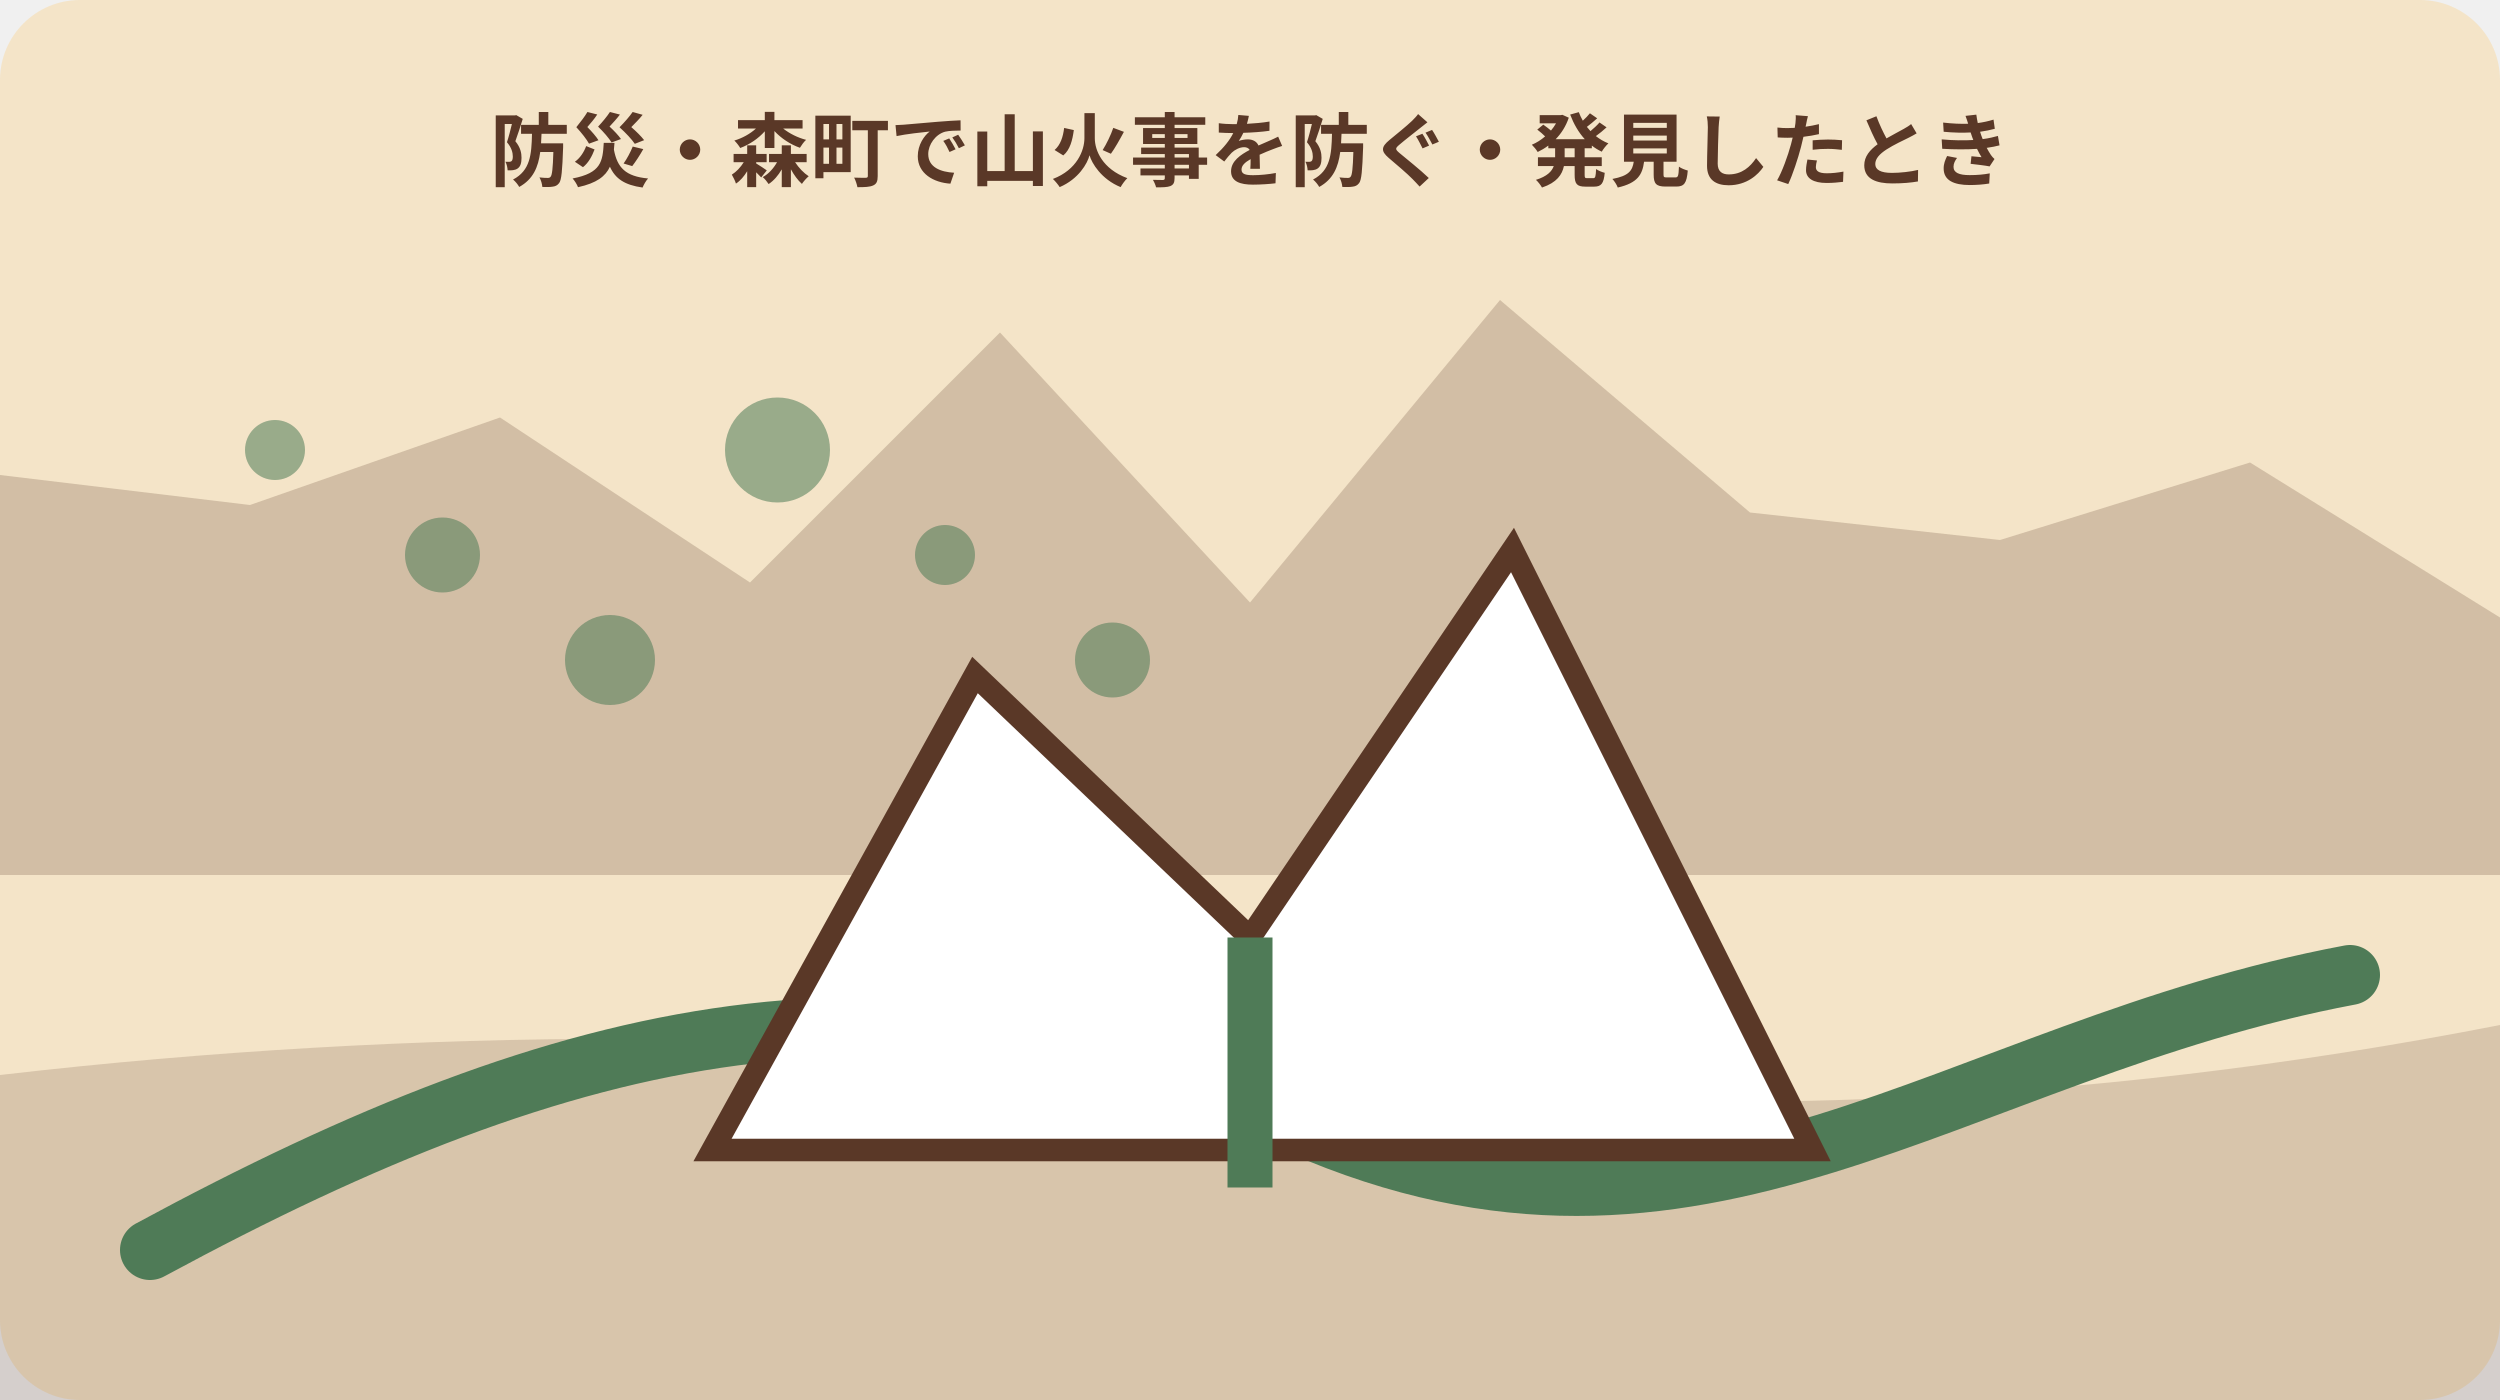
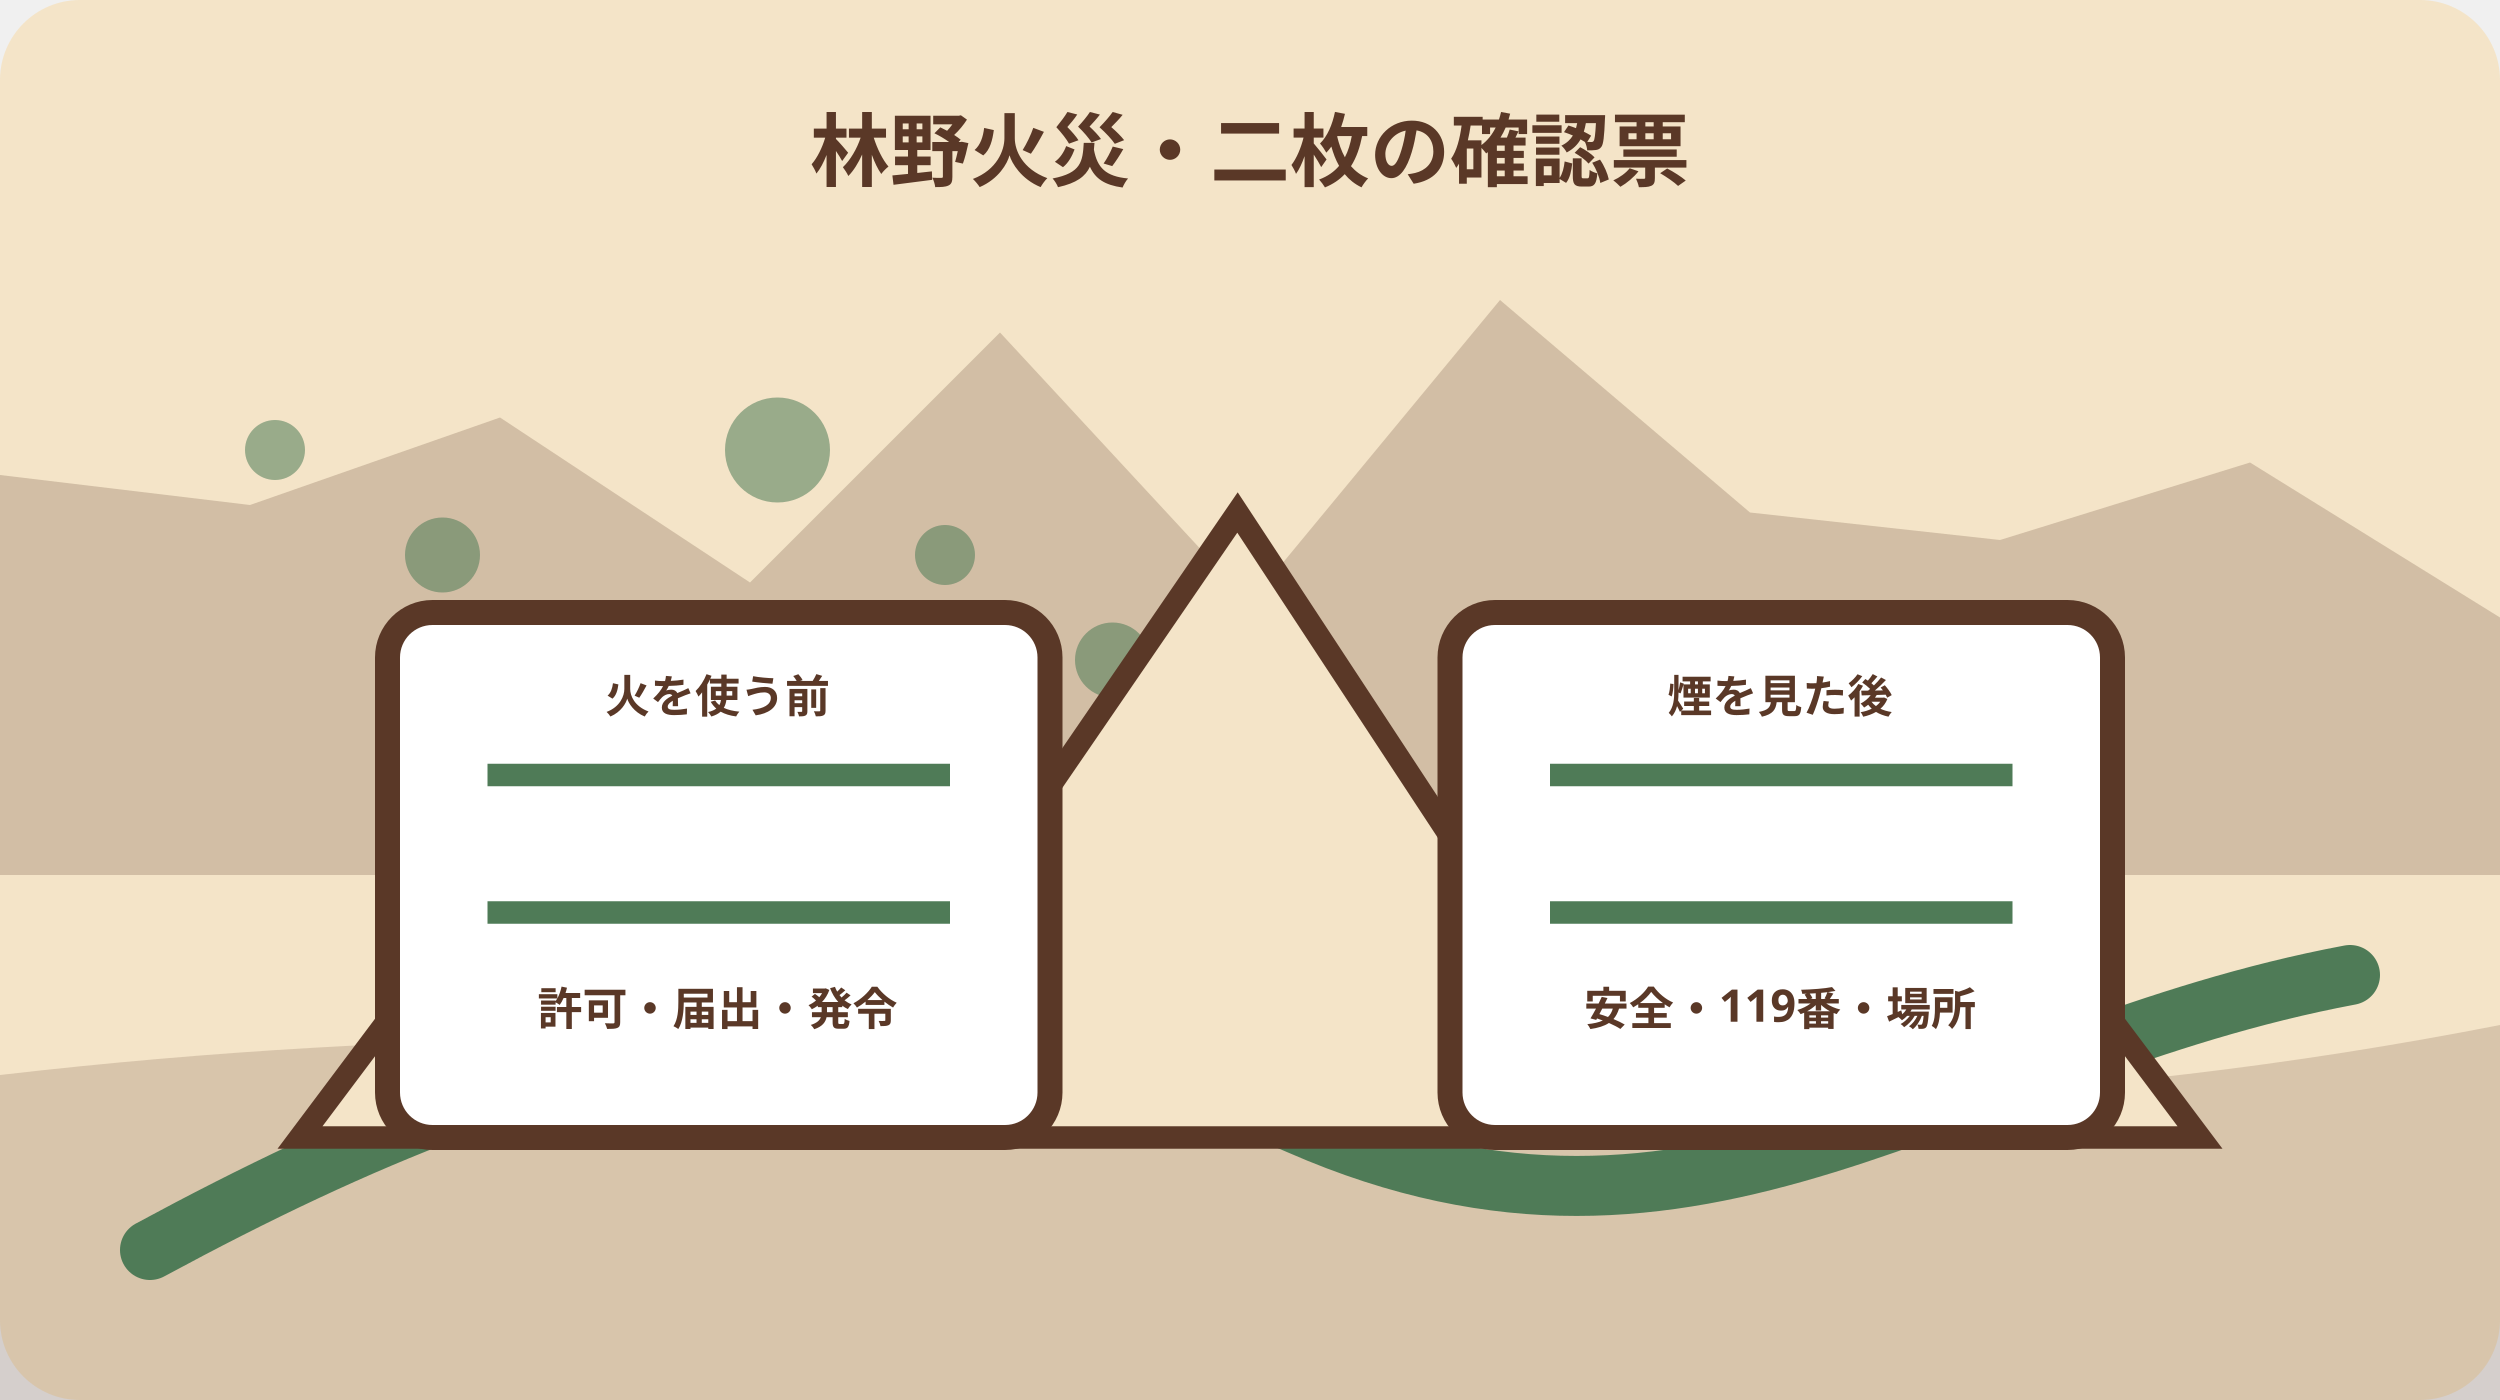
<svg xmlns="http://www.w3.org/2000/svg" width="1000" height="560" viewBox="0 0 1000 560" role="img" aria-labelledby="title desc" data-illustration="mori-editorial" data-topic-id="81" data-scene-index="1">
  <rect width="1000" height="560" rx="32" fill="#f4e4c8" />
  <polygon points="0,190 100,202 200,167 300,233 400,133 500,241 600,120 700,205 800,216 900,185 1000,247 1000,350 0,350" fill="#5a3827" opacity=".22" />
  <path d="M0 430 Q250 401 500 430 T1000 410 V560 H0Z" fill="#5a3827" opacity=".18" />
  <path d="M60 500 C230 408 360 380 520 450 S780 420 940 390" fill="none" stroke="#4f7b57" stroke-width="24" stroke-linecap="round" />
  <circle cx="110" cy="180" r="12" fill="#4f7b57" opacity=".55" />
  <circle cx="177" cy="222" r="15" fill="#4f7b57" opacity=".55" />
  <circle cx="244" cy="264" r="18" fill="#4f7b57" opacity=".55" />
  <circle cx="311" cy="180" r="21" fill="#4f7b57" opacity=".55" />
  <circle cx="378" cy="222" r="12" fill="#4f7b57" opacity=".55" />
  <circle cx="445" cy="264" r="15" fill="#4f7b57" opacity=".55" />
-   <g data-scene="land">
-     <path d="M285 460 390 270l110 105 105-155 120 240Z" fill="#fff" stroke="#5a3827" stroke-width="9" />
-     <path d="M500 375v100" stroke="#4f7b57" stroke-width="18" />
+   <g data-scene="wildfire-two-sheet-ledger">
+     <path d="M120 455 270 255l105 125 120-175 115 175 120-125 150 200Z" fill="#f4e4c8" stroke="#5a3827" stroke-width="9" />
+     <rect x="155" y="245" width="265" height="210" rx="18" fill="#fff" stroke="#5a3827" stroke-width="10" />
+     <rect x="580" y="245" width="265" height="210" rx="18" fill="#fff" stroke="#5a3827" stroke-width="10" />
+     <path d="M195 310h185M195 365h185M620 310h185M620 365h185" stroke="#4f7b57" stroke-width="9" />
+     <g font-family="sans-serif" font-size="18" font-weight="700" fill="#5a3827" text-anchor="middle">
+       <text x="287" y="285">火を使う前</text>
+       <text x="287" y="410">許可・届出・発令</text>
+       <text x="712" y="285">煙を見た後</text>
+       <text x="712" y="410">安全・119番・場所</text>
+     </g>
  </g>
-   <text x="500" y="72" text-anchor="middle" font-family="sans-serif" font-size="32" font-weight="700" fill="#5a3827">防災・森町で山火事を防ぐ・発見したとき</text>
+   <text x="500" y="72" text-anchor="middle" font-family="sans-serif" font-size="32" font-weight="700" fill="#5a3827">林野火災・二枚の確認票</text>
</svg>
